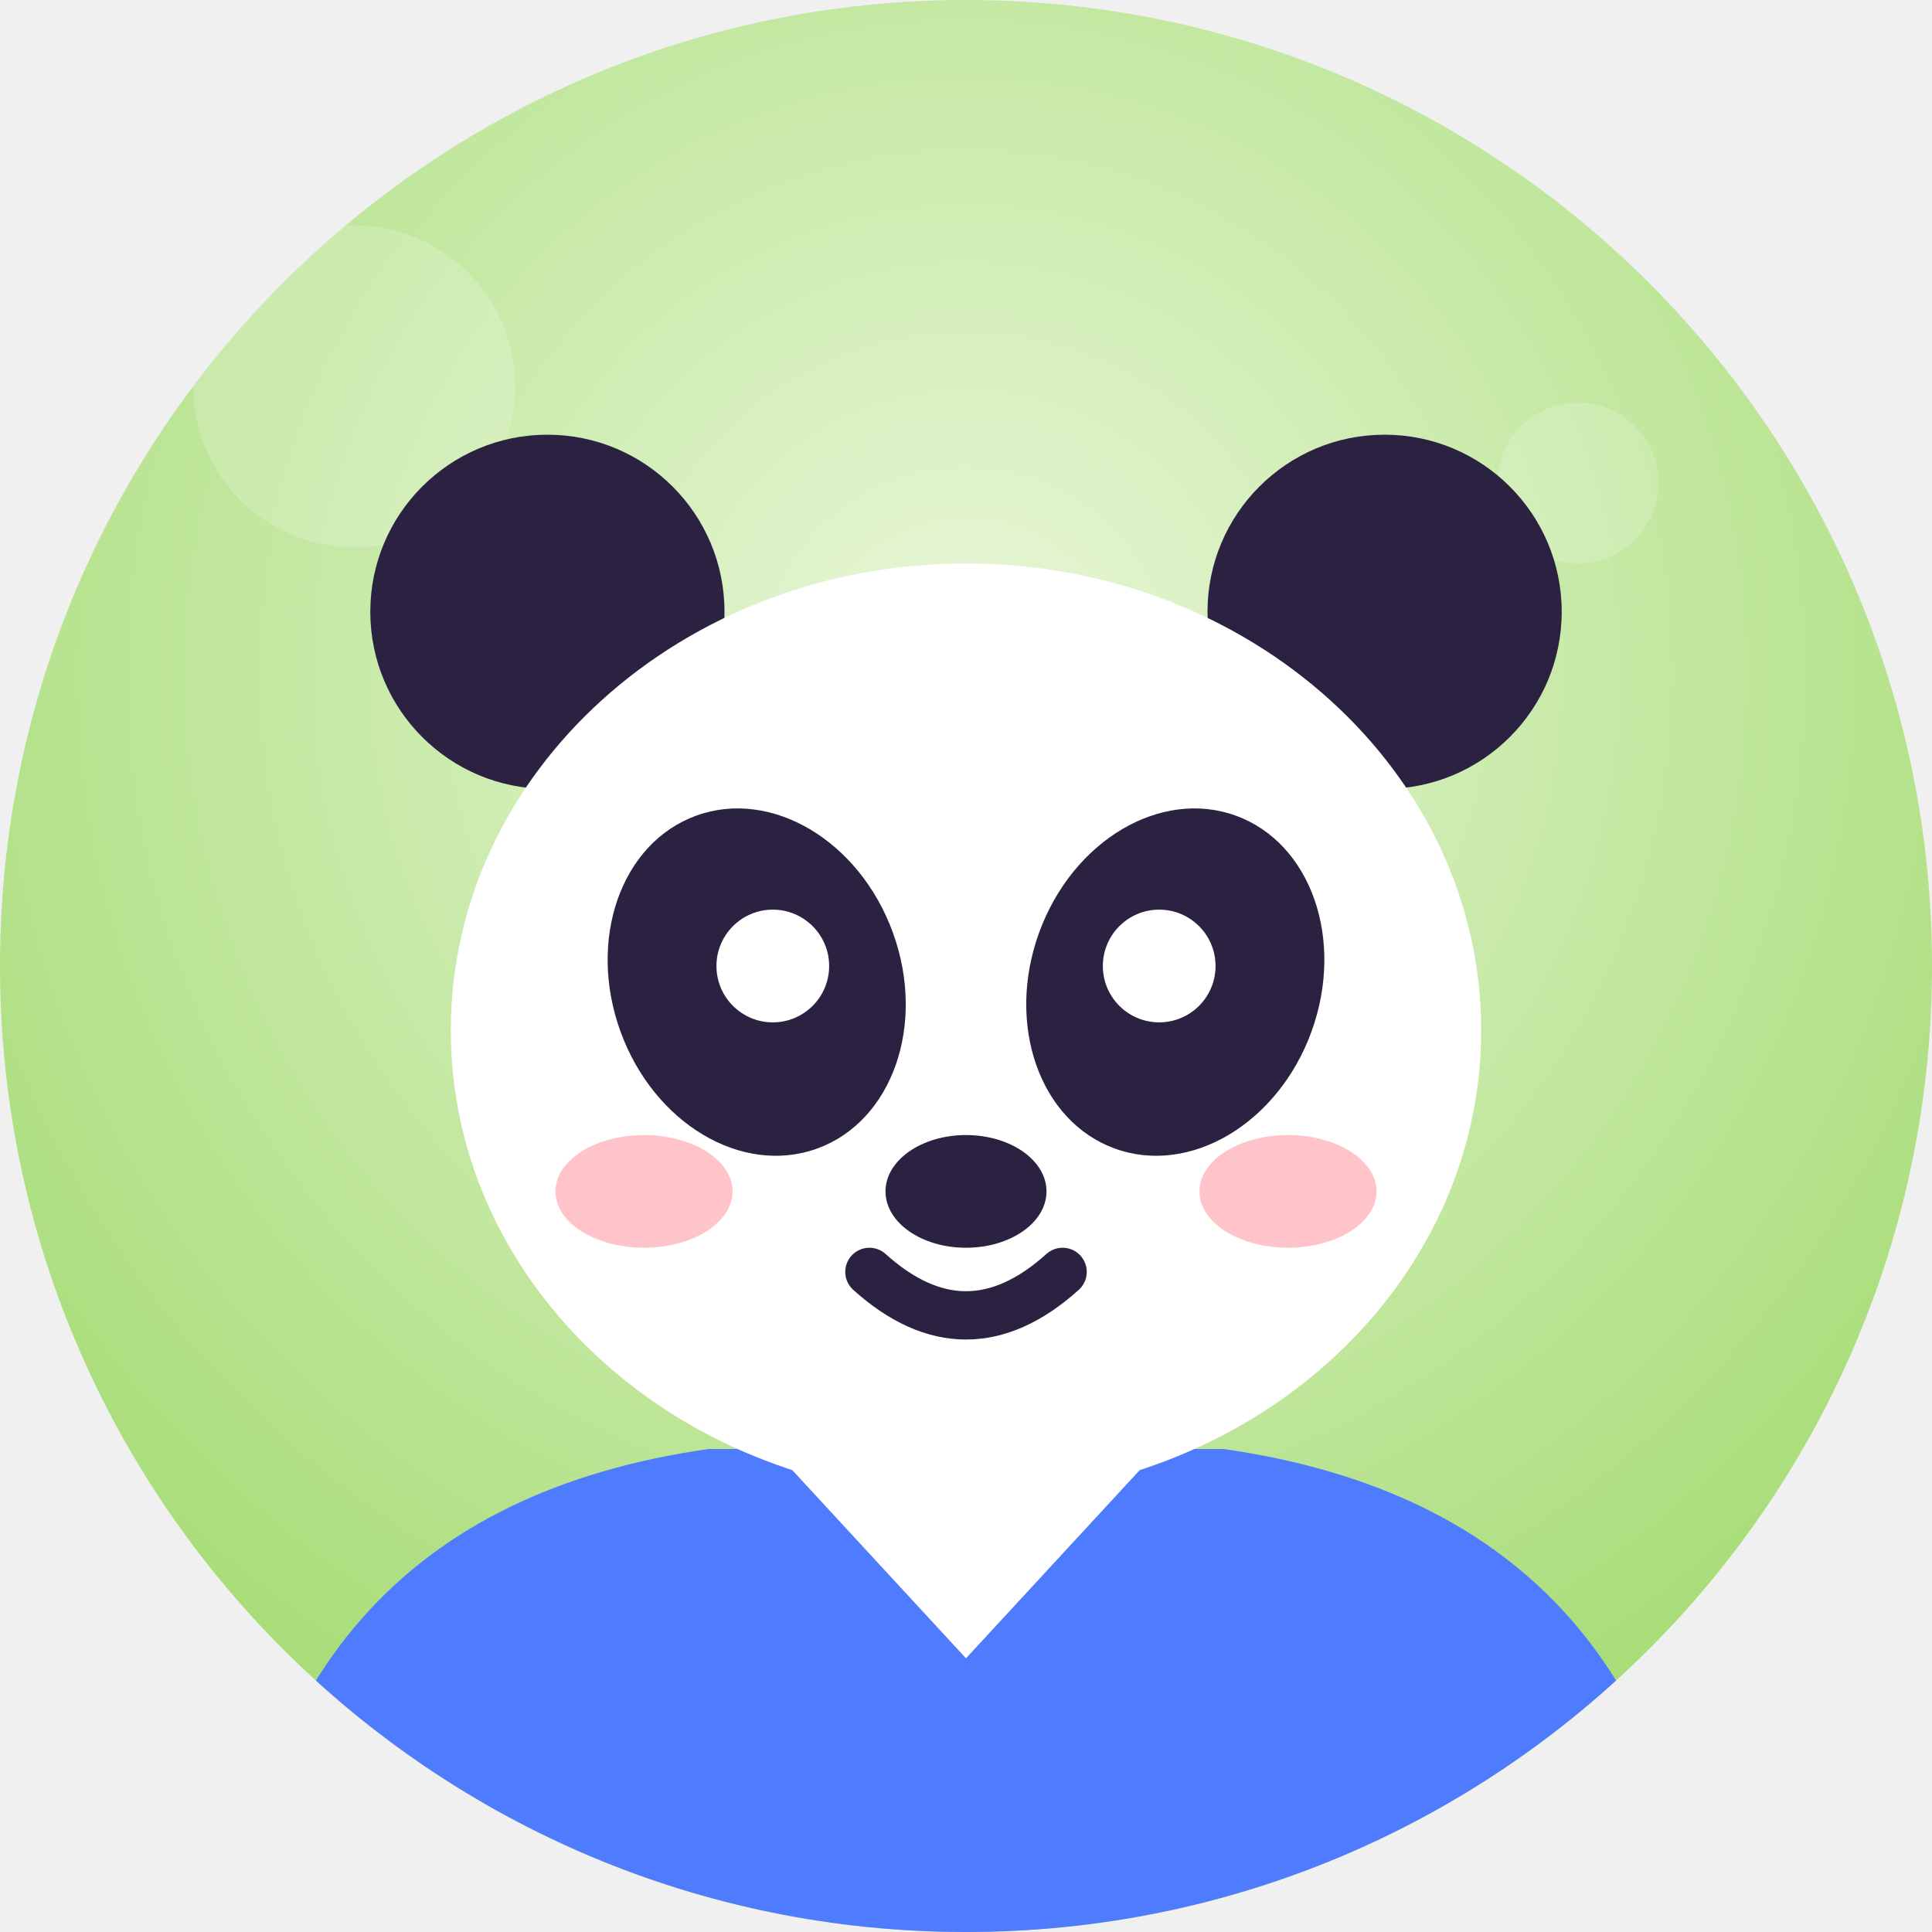
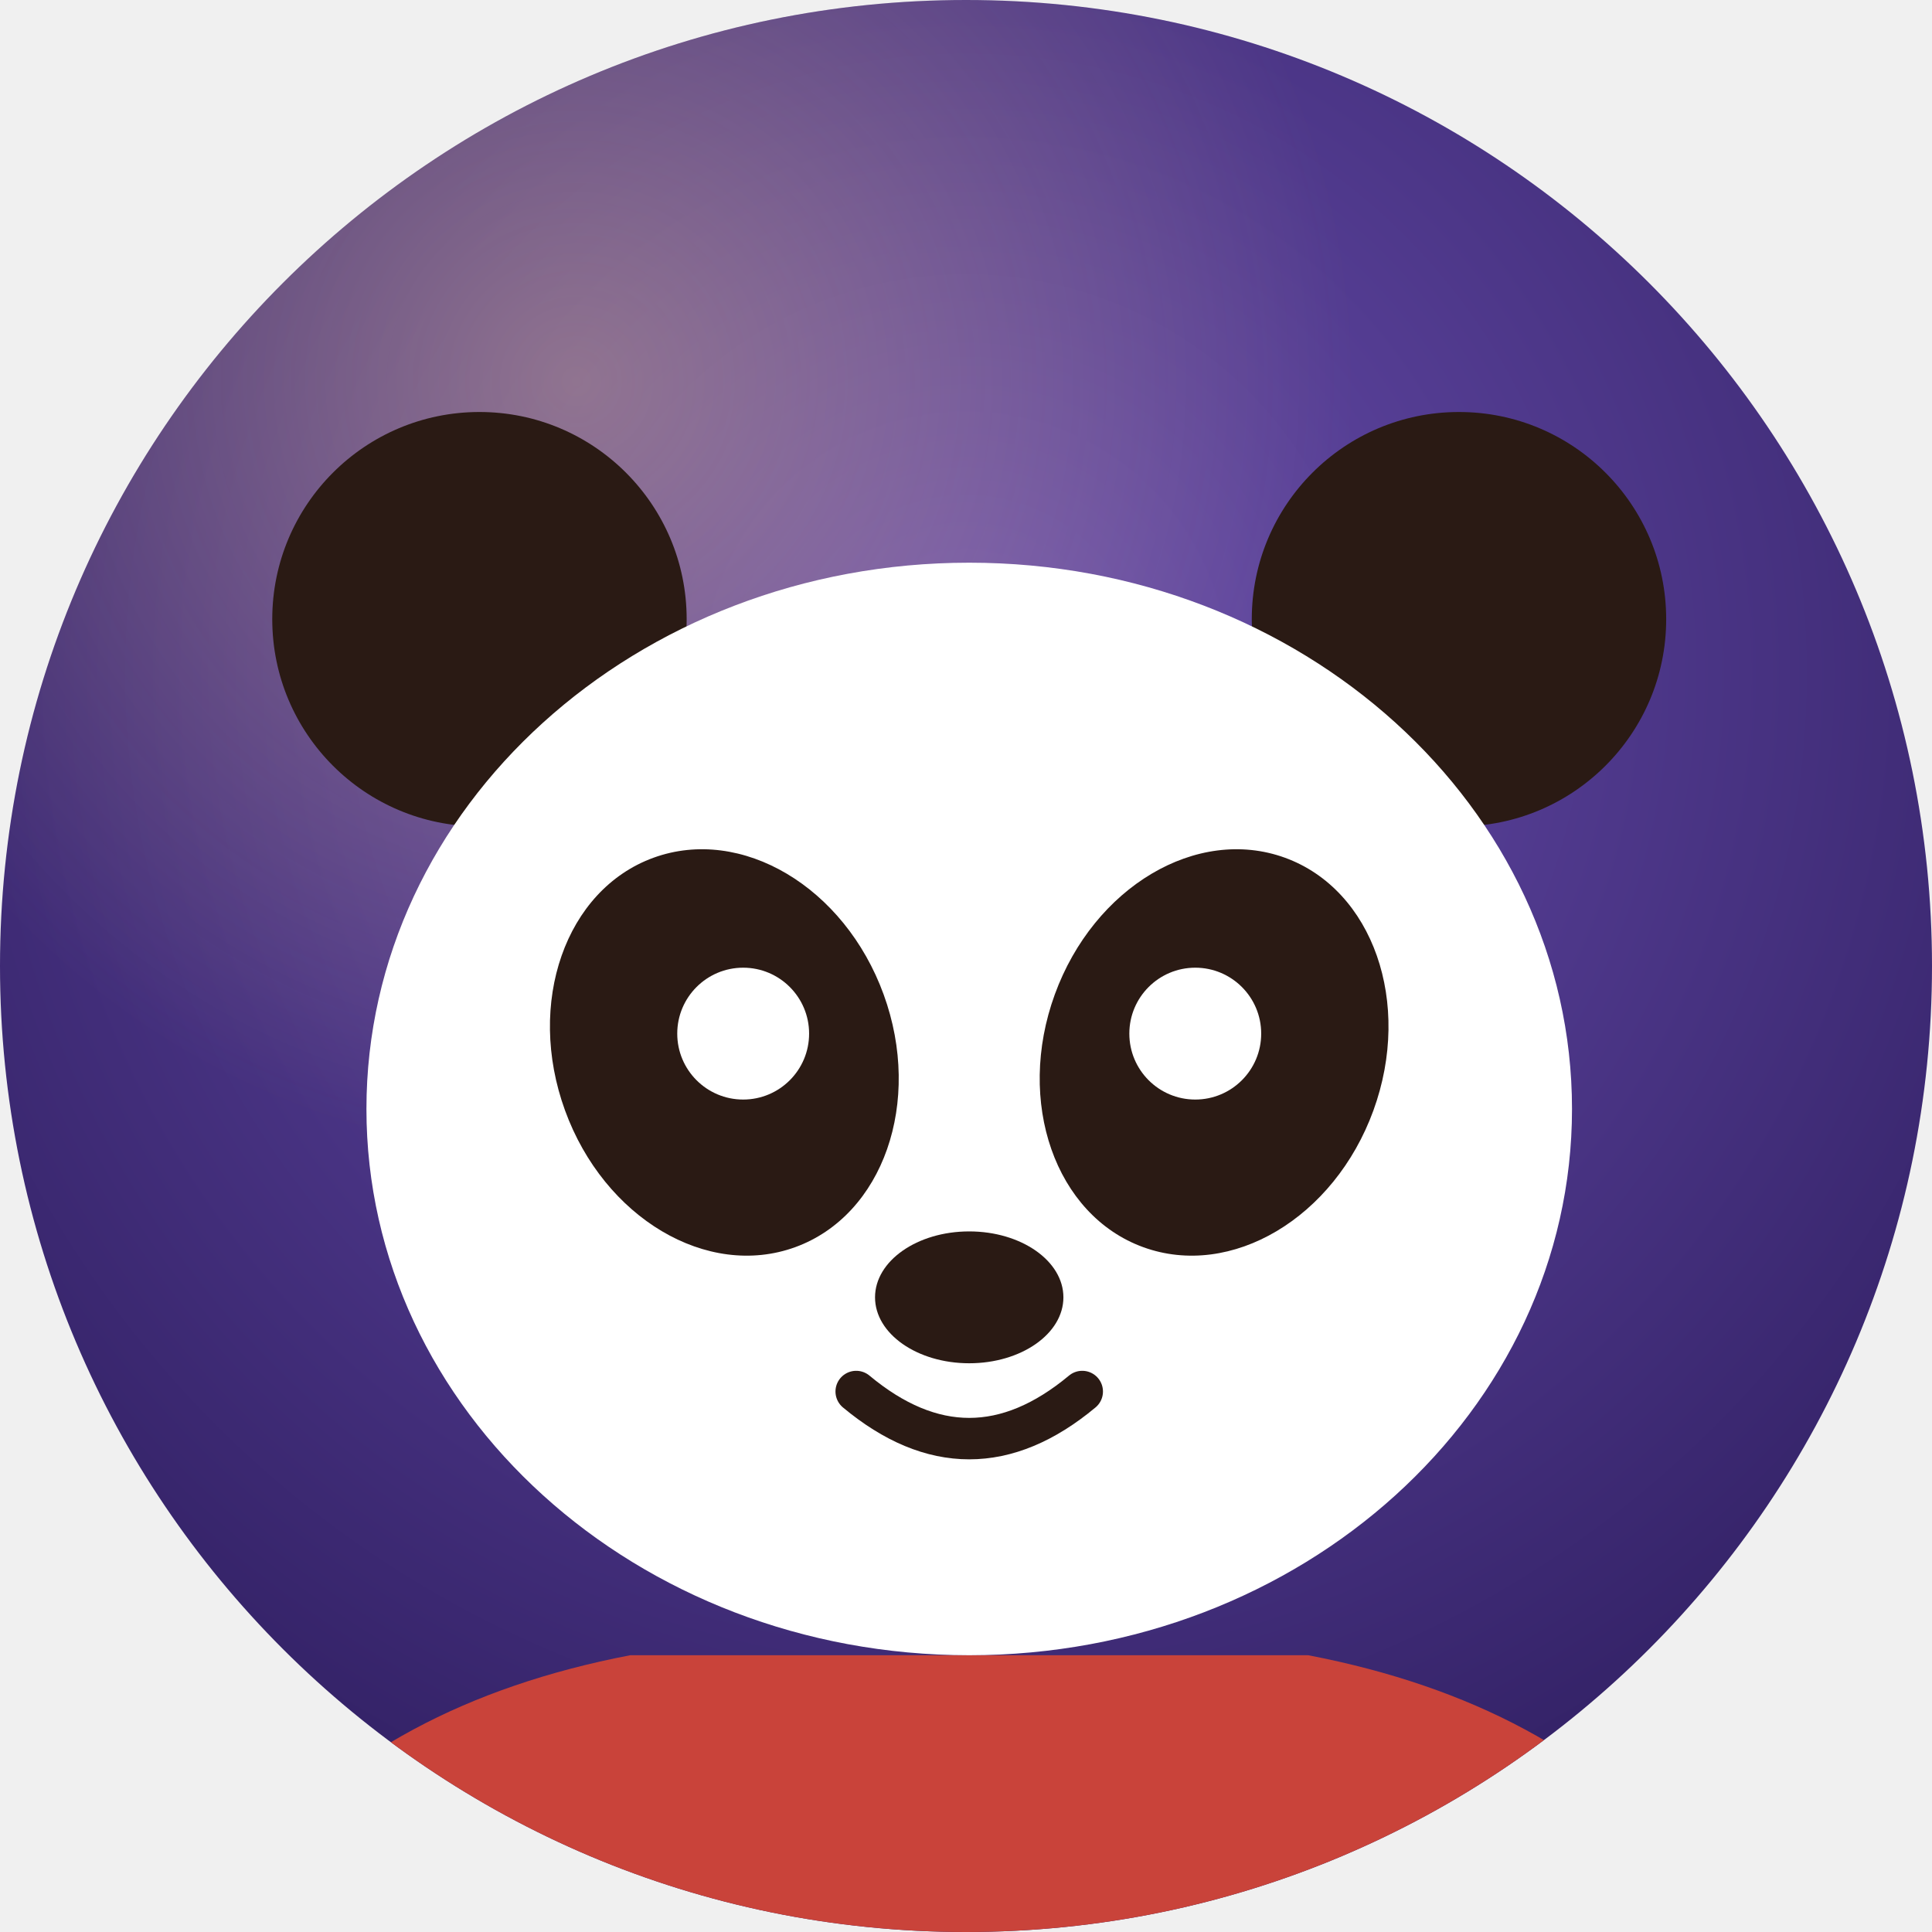
<svg xmlns="http://www.w3.org/2000/svg" viewBox="0 0 120 120">
  <defs>
-     <radialGradient id="g" cx="50%" cy="35%" r="70%">
-       <stop offset="0" stop-color="#e9f7d9" />
-       <stop offset="1" stop-color="#9fd96b" />
+     <radialGradient id="bg" cx="50%" cy="35%" r="75%">
+       <stop offset="0" stop-color="#6a4fb0" />
+       <stop offset="1" stop-color="#2a1a5a" />
+     </radialGradient>
+     <radialGradient id="glow" cx="30%" cy="20%" r="40%">
+       <stop offset="0" stop-color="#ffd98a" stop-opacity=".35" />
+       <stop offset="1" stop-color="#ffd98a" stop-opacity="0" />
    </radialGradient>
    <clipPath id="c">
      <circle cx="60" cy="60" r="60" />
    </clipPath>
  </defs>
  <g clip-path="url(#c)">
-     <rect width="120" height="120" fill="url(#g)" />
-     <circle cx="22" cy="24" r="10" fill="#fff" opacity=".18" />
-     <circle cx="98" cy="30" r="5" fill="#fff" opacity=".18" />
-     <path d="M14 124 Q16 94 44 90 L76 90 Q104 94 106 124 Z" fill="#4f7cff" />
-     <path d="M48 90 L60 103 L72 90 Z" fill="#fff" />
-     <circle cx="34" cy="38" r="11" fill="#2b2140" />
-     <circle cx="86" cy="38" r="11" fill="#2b2140" />
-     <ellipse cx="60" cy="64" rx="32" ry="29" fill="#fff" />
-     <ellipse cx="47" cy="61" rx="9" ry="11" transform="rotate(-20 47 61)" fill="#2b2140" />
-     <ellipse cx="73" cy="61" rx="9" ry="11" transform="rotate(20 73 61)" fill="#2b2140" />
-     <circle cx="48" cy="60" r="3.5" fill="#fff" />
-     <circle cx="72" cy="60" r="3.5" fill="#fff" />
-     <ellipse cx="60" cy="74" rx="5" ry="3.5" fill="#2b2140" />
-     <path d="M54 79 Q60 84.4 66 79" fill="none" stroke="#2b2140" stroke-width="3" stroke-linecap="round" />
-     <g fill="#ff7d8a" opacity=".45">
-       <ellipse cx="40" cy="74" rx="5.5" ry="3.5" />
-       <ellipse cx="80" cy="74" rx="5.5" ry="3.5" />
+     <rect width="120" height="120" fill="url(#bg)" />
+     <rect width="120" height="120" fill="url(#glow)" />
+     <g transform="translate(-10 -6) scale(1.17)">
+       <path d="M14 126 Q16 98 42 93 L78 93 Q104 98 106 126 Z" fill="#c9433a" />
+       <circle cx="34" cy="38" r="11" fill="#2a1a14" />
+       <circle cx="86" cy="38" r="11" fill="#2a1a14" />
+       <ellipse cx="60" cy="64" rx="32" ry="29" fill="#fff" />
+       <ellipse cx="47" cy="61" rx="9" ry="11" transform="rotate(-20 47 61)" fill="#2a1a14" />
+       <ellipse cx="73" cy="61" rx="9" ry="11" transform="rotate(20 73 61)" fill="#2a1a14" />
+       <circle cx="48" cy="60" r="3.5" fill="#fff" />
+       <circle cx="72" cy="60" r="3.5" fill="#fff" />
+       <ellipse cx="60" cy="74" rx="5" ry="3.5" fill="#2a1a14" />
+       <path d="M54 79 Q60 84 66 79" stroke="#2a1a14" stroke-width="2.2" fill="none" stroke-linecap="round" />
    </g>
  </g>
</svg>
